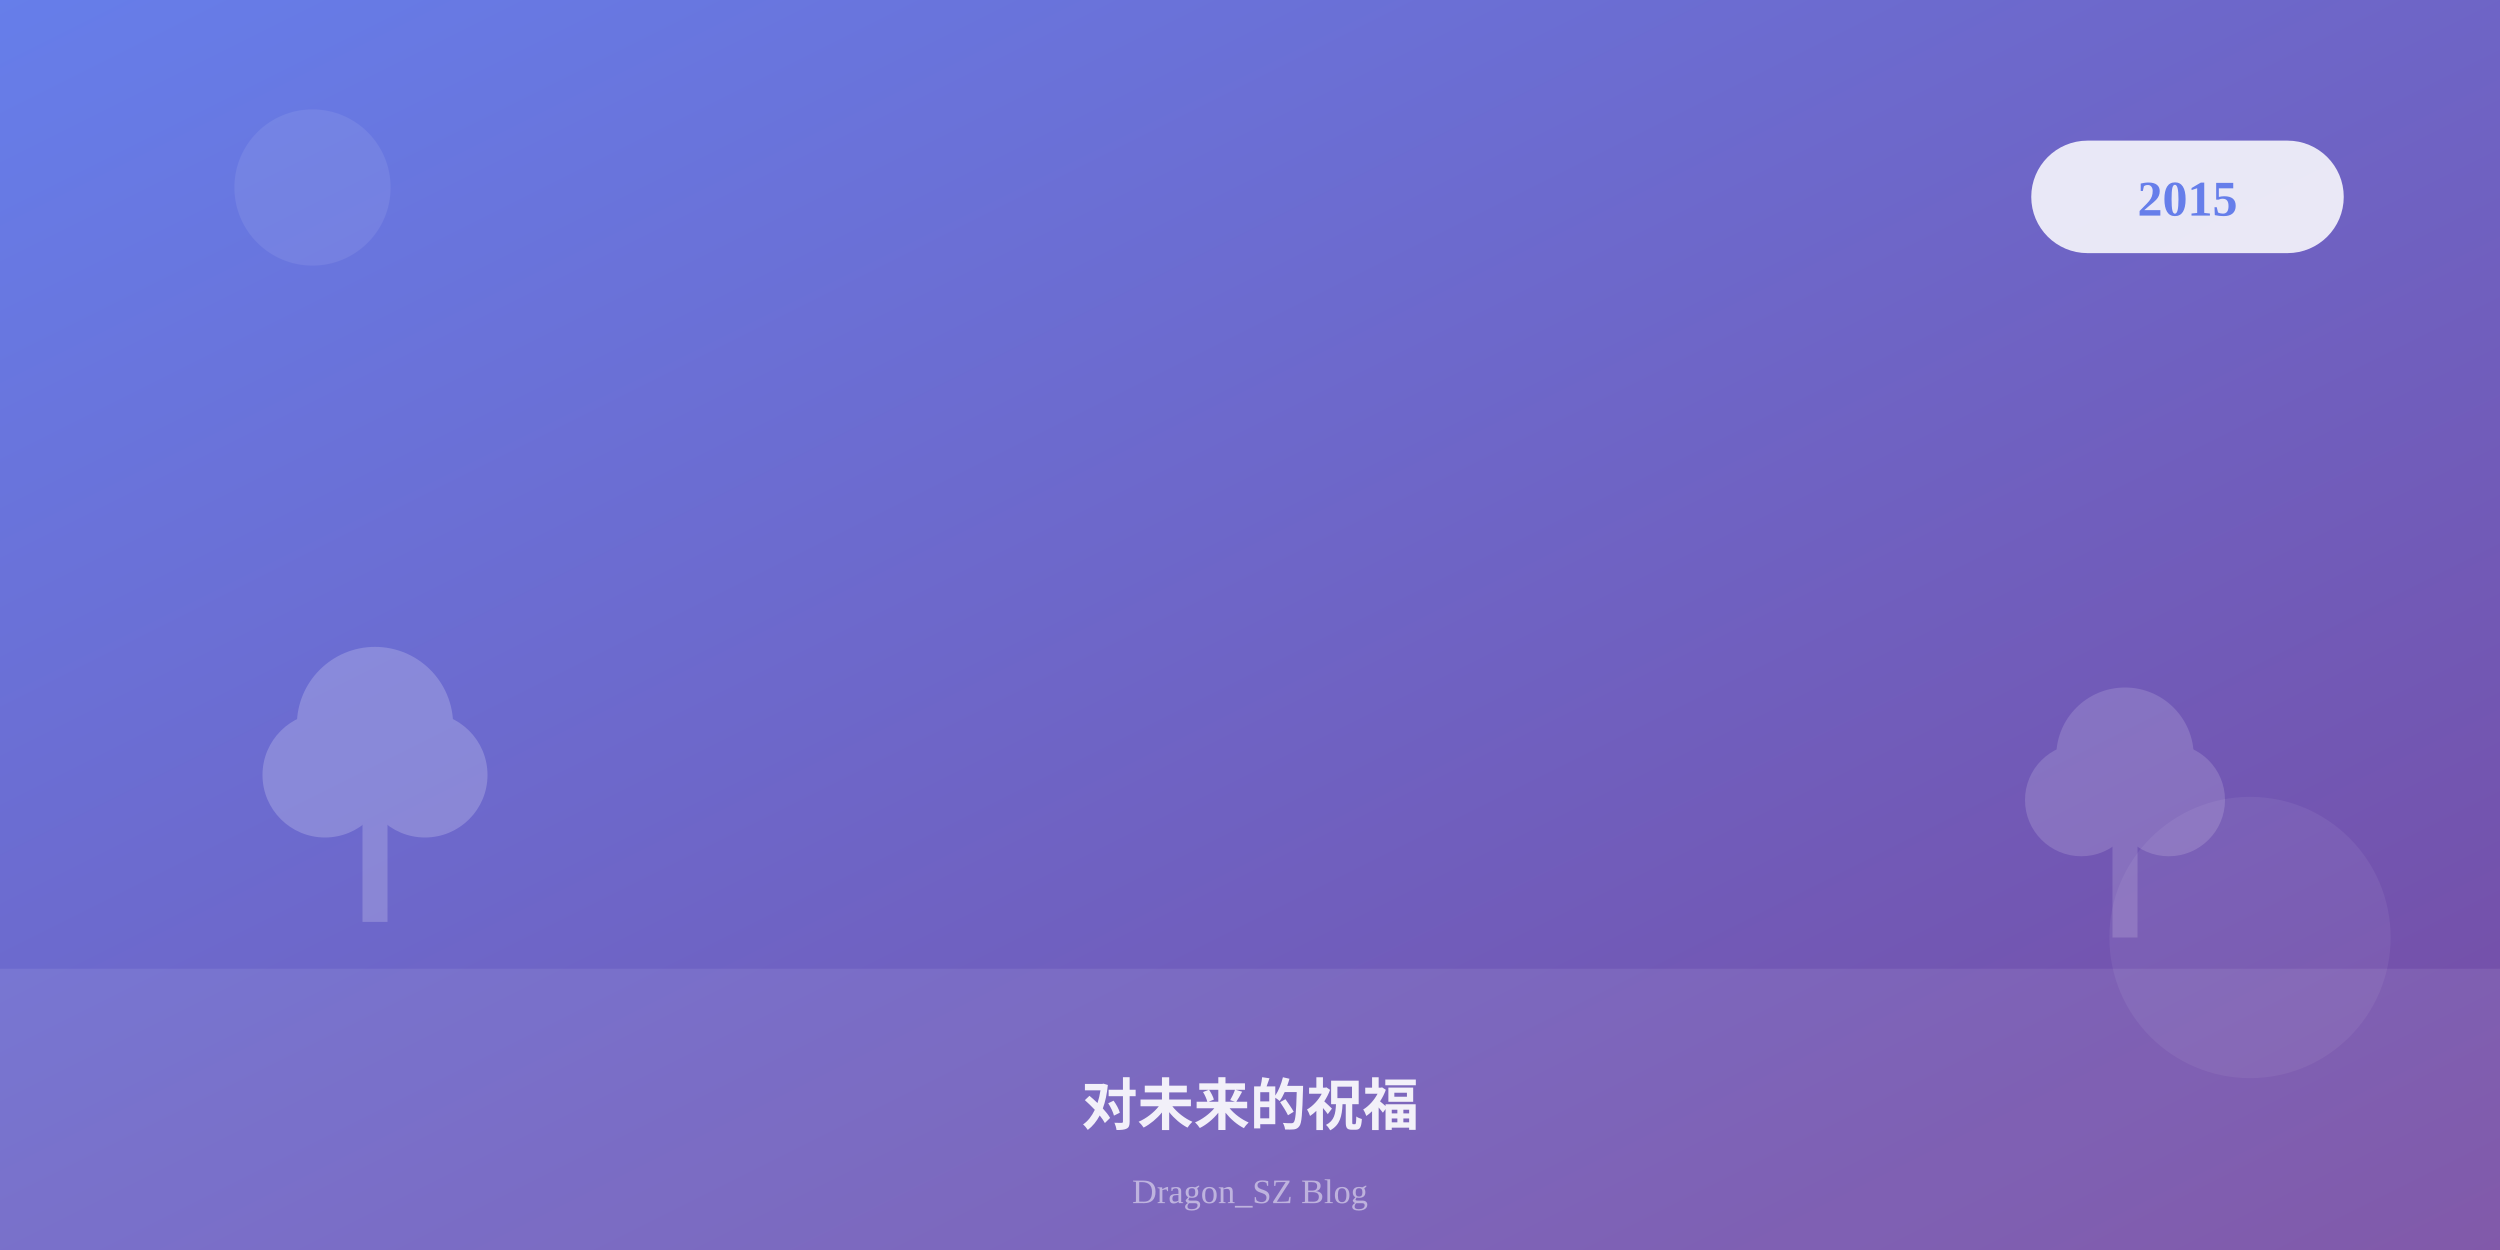
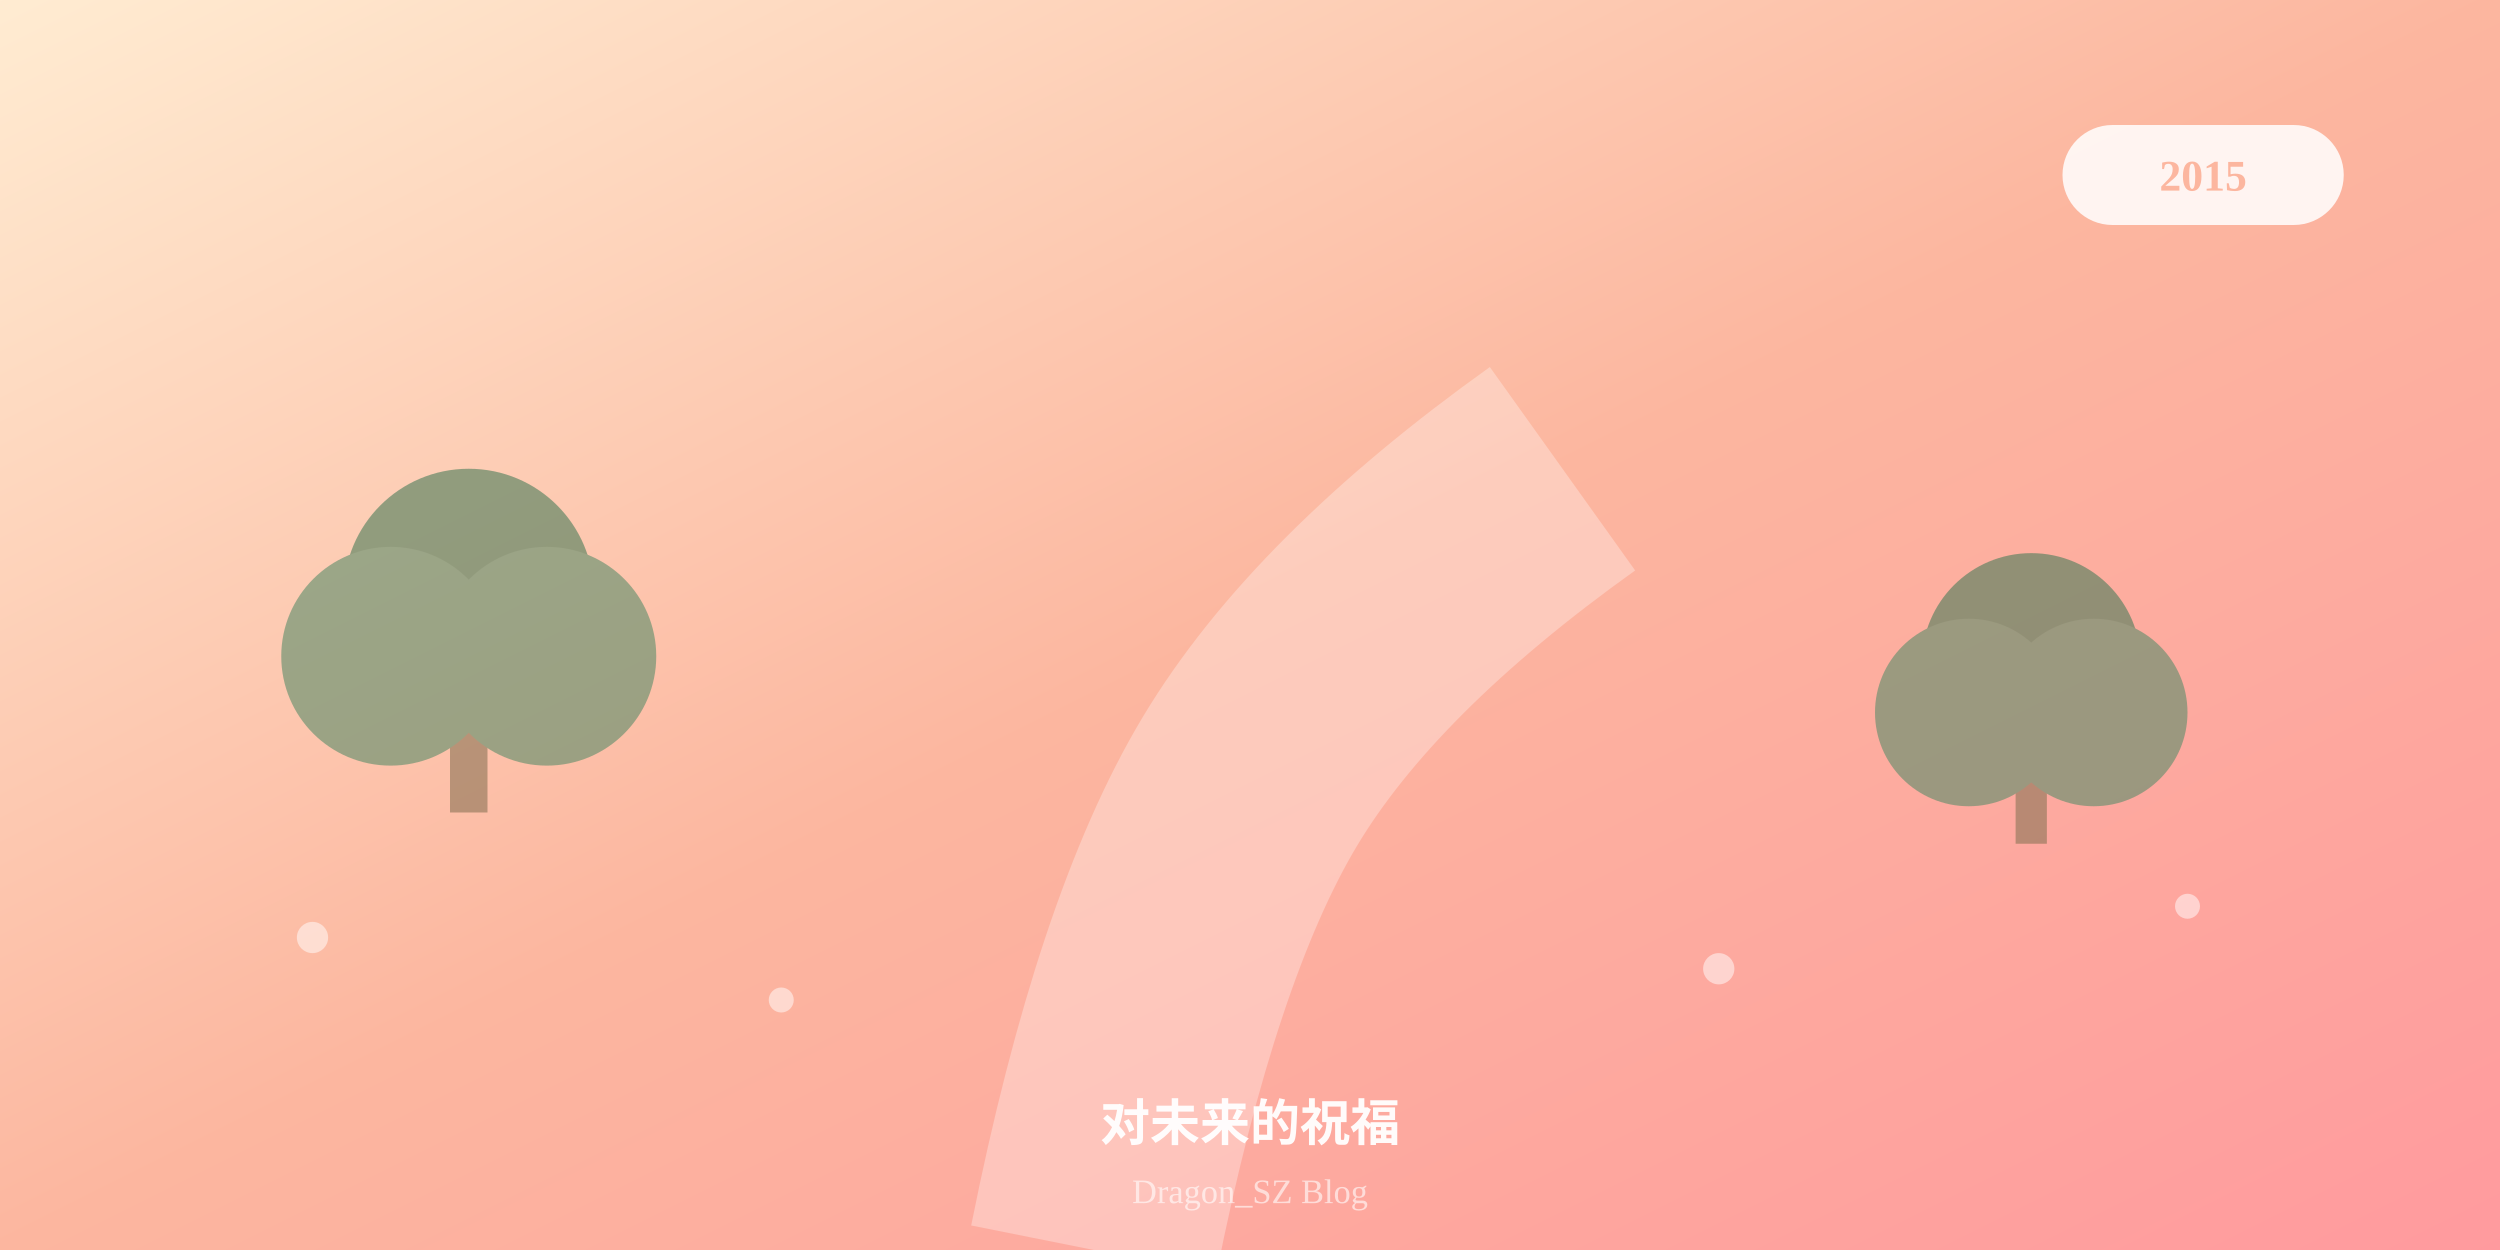
<svg xmlns="http://www.w3.org/2000/svg" viewBox="0 0 800 400" width="100%" height="100%">
  <defs>
-     <linearGradient id="bg" x1="0%" y1="0%" x2="100%" y2="100%">
-       <stop offset="0%" style="stop-color:#667eea;stop-opacity:1" />
-       <stop offset="100%" style="stop-color:#764ba2;stop-opacity:1" />
+     <linearGradient id="emotionBg" x1="0%" y1="0%" x2="100%" y2="100%">
+       <stop offset="0%" style="stop-color:#ffecd2;stop-opacity:1" />
+       <stop offset="50%" style="stop-color:#fcb69f;stop-opacity:1" />
+       <stop offset="100%" style="stop-color:#ff9a9e;stop-opacity:1" />
    </linearGradient>
  </defs>
-   <rect width="800" height="400" fill="url(#bg)" />
-   <g transform="translate(120, 240)" opacity="0.2">
-     <rect x="-4" y="0" width="8" height="55" fill="white" />
-     <circle cx="0" cy="-8" r="25" fill="white" />
-     <circle cx="-16" cy="8" r="20" fill="white" />
-     <circle cx="16" cy="8" r="20" fill="white" />
+   <rect width="800" height="400" fill="url(#emotionBg)" />
+   <path d="M 350 400 Q 370 300 400 250 Q 430 200 500 150" stroke="white" stroke-width="80" fill="none" opacity="0.3" />
+   <g opacity="0.6">
+     <g transform="translate(150, 200)">
+       <rect x="-6" y="0" width="12" height="60" fill="#8b7355" />
+       <circle cx="0" cy="-10" r="40" fill="#4a7c59" />
+       <circle cx="-25" cy="10" r="35" fill="#5a8c69" />
+       <circle cx="25" cy="10" r="35" fill="#5a8c69" />
+     </g>
+     <g transform="translate(650, 220)">
+       <rect x="-5" y="0" width="10" height="50" fill="#8b7355" />
+       <circle cx="0" cy="-8" r="35" fill="#4a7c59" />
+       <circle cx="-20" cy="8" r="30" fill="#5a8c69" />
+       <circle cx="20" cy="8" r="30" fill="#5a8c69" />
+     </g>
  </g>
-   <g transform="translate(680, 250)" opacity="0.15">
-     <rect x="-4" y="0" width="8" height="50" fill="white" />
-     <circle cx="0" cy="-8" r="22" fill="white" />
-     <circle cx="-14" cy="6" r="18" fill="white" />
-     <circle cx="14" cy="6" r="18" fill="white" />
+   <g fill="white" opacity="0.5">
+     <circle cx="100" cy="300" r="5" />
+     <circle cx="250" cy="320" r="4" />
+     <circle cx="550" cy="310" r="5" />
+     <circle cx="700" cy="290" r="4" />
  </g>
-   <circle cx="100" cy="60" r="25" fill="white" opacity="0.08" />
-   <circle cx="720" cy="300" r="45" fill="white" opacity="0.06" />
-   <rect x="0" y="310" width="800" height="90" fill="white" opacity="0.08" />
-   <g transform="translate(650, 45)">
-     <rect width="100" height="36" rx="18" fill="white" opacity="0.85" />
-     <text x="50" y="24" text-anchor="middle" font-size="16" font-weight="bold" fill="#667eea">2015</text>
+   <g transform="translate(660, 40)">
+     <rect width="90" height="32" rx="16" fill="white" opacity="0.85" />
+     <text x="45" y="21" text-anchor="middle" font-size="14" font-weight="bold" fill="#fcb69f">2015</text>
  </g>
-   <text x="400" y="360" text-anchor="middle" font-size="18" font-weight="bold" fill="white" opacity="0.9">对未来的祝福</text>
-   <text x="400" y="385" text-anchor="middle" font-size="11" fill="white" opacity="0.5">Dragon_SZ Blog</text>
+   <text x="400" y="365" text-anchor="middle" font-size="16" font-weight="bold" fill="white" opacity="0.95">对未来的祝福</text>
+   <text x="400" y="385" text-anchor="middle" font-size="11" fill="white" opacity="0.6">Dragon_SZ Blog</text>
</svg>
